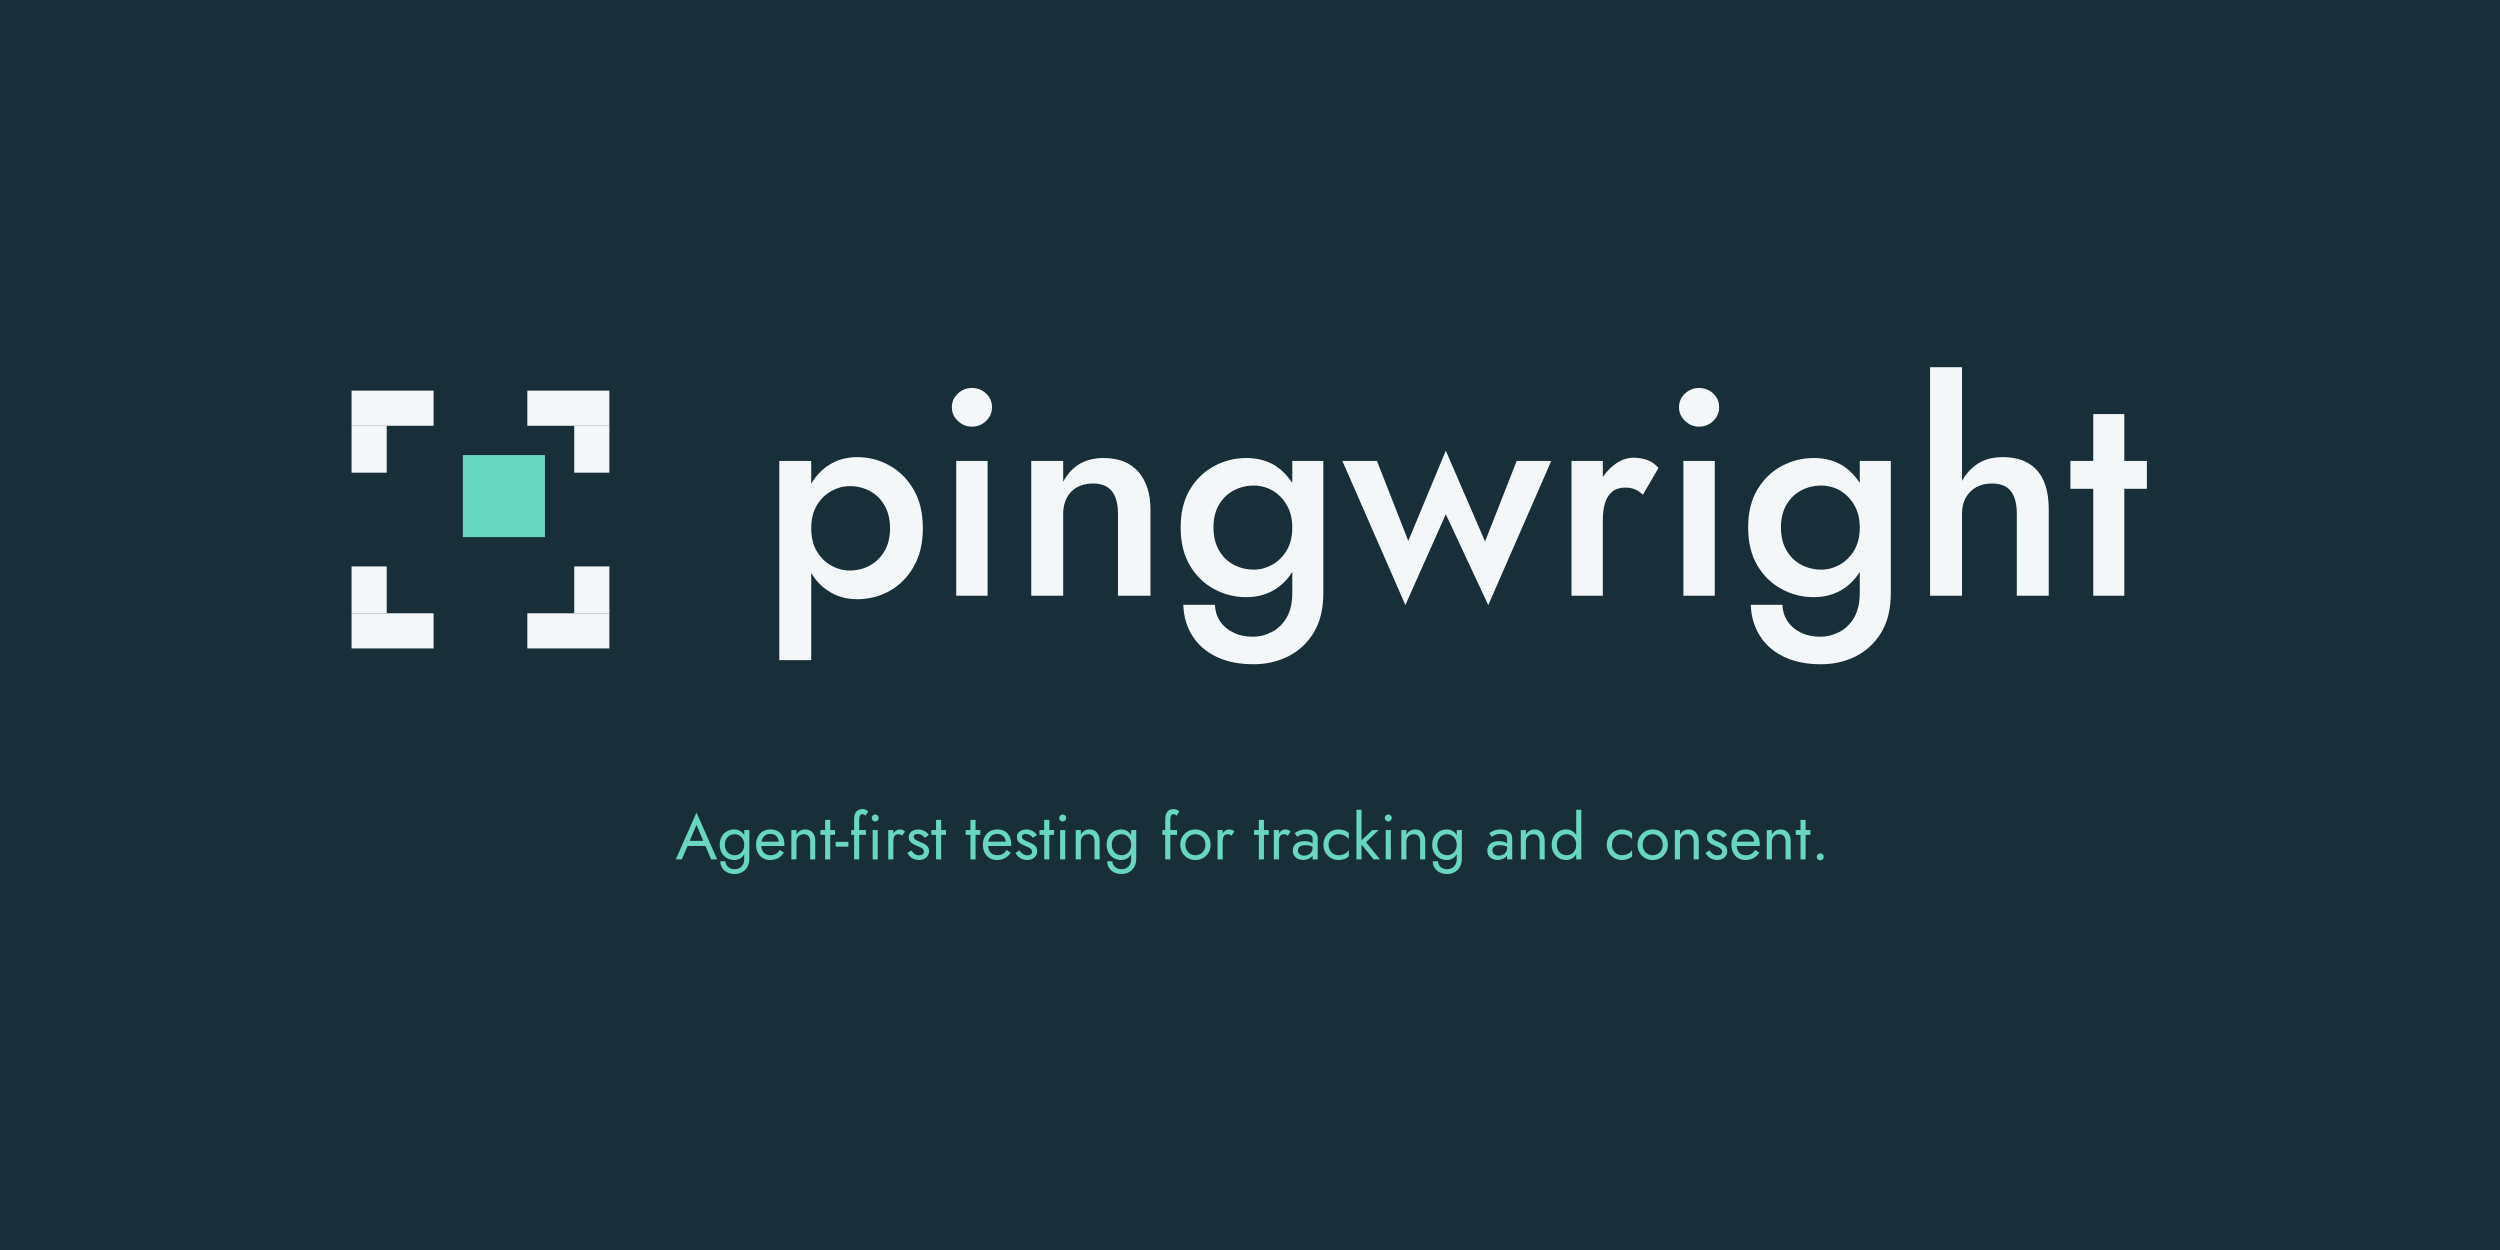
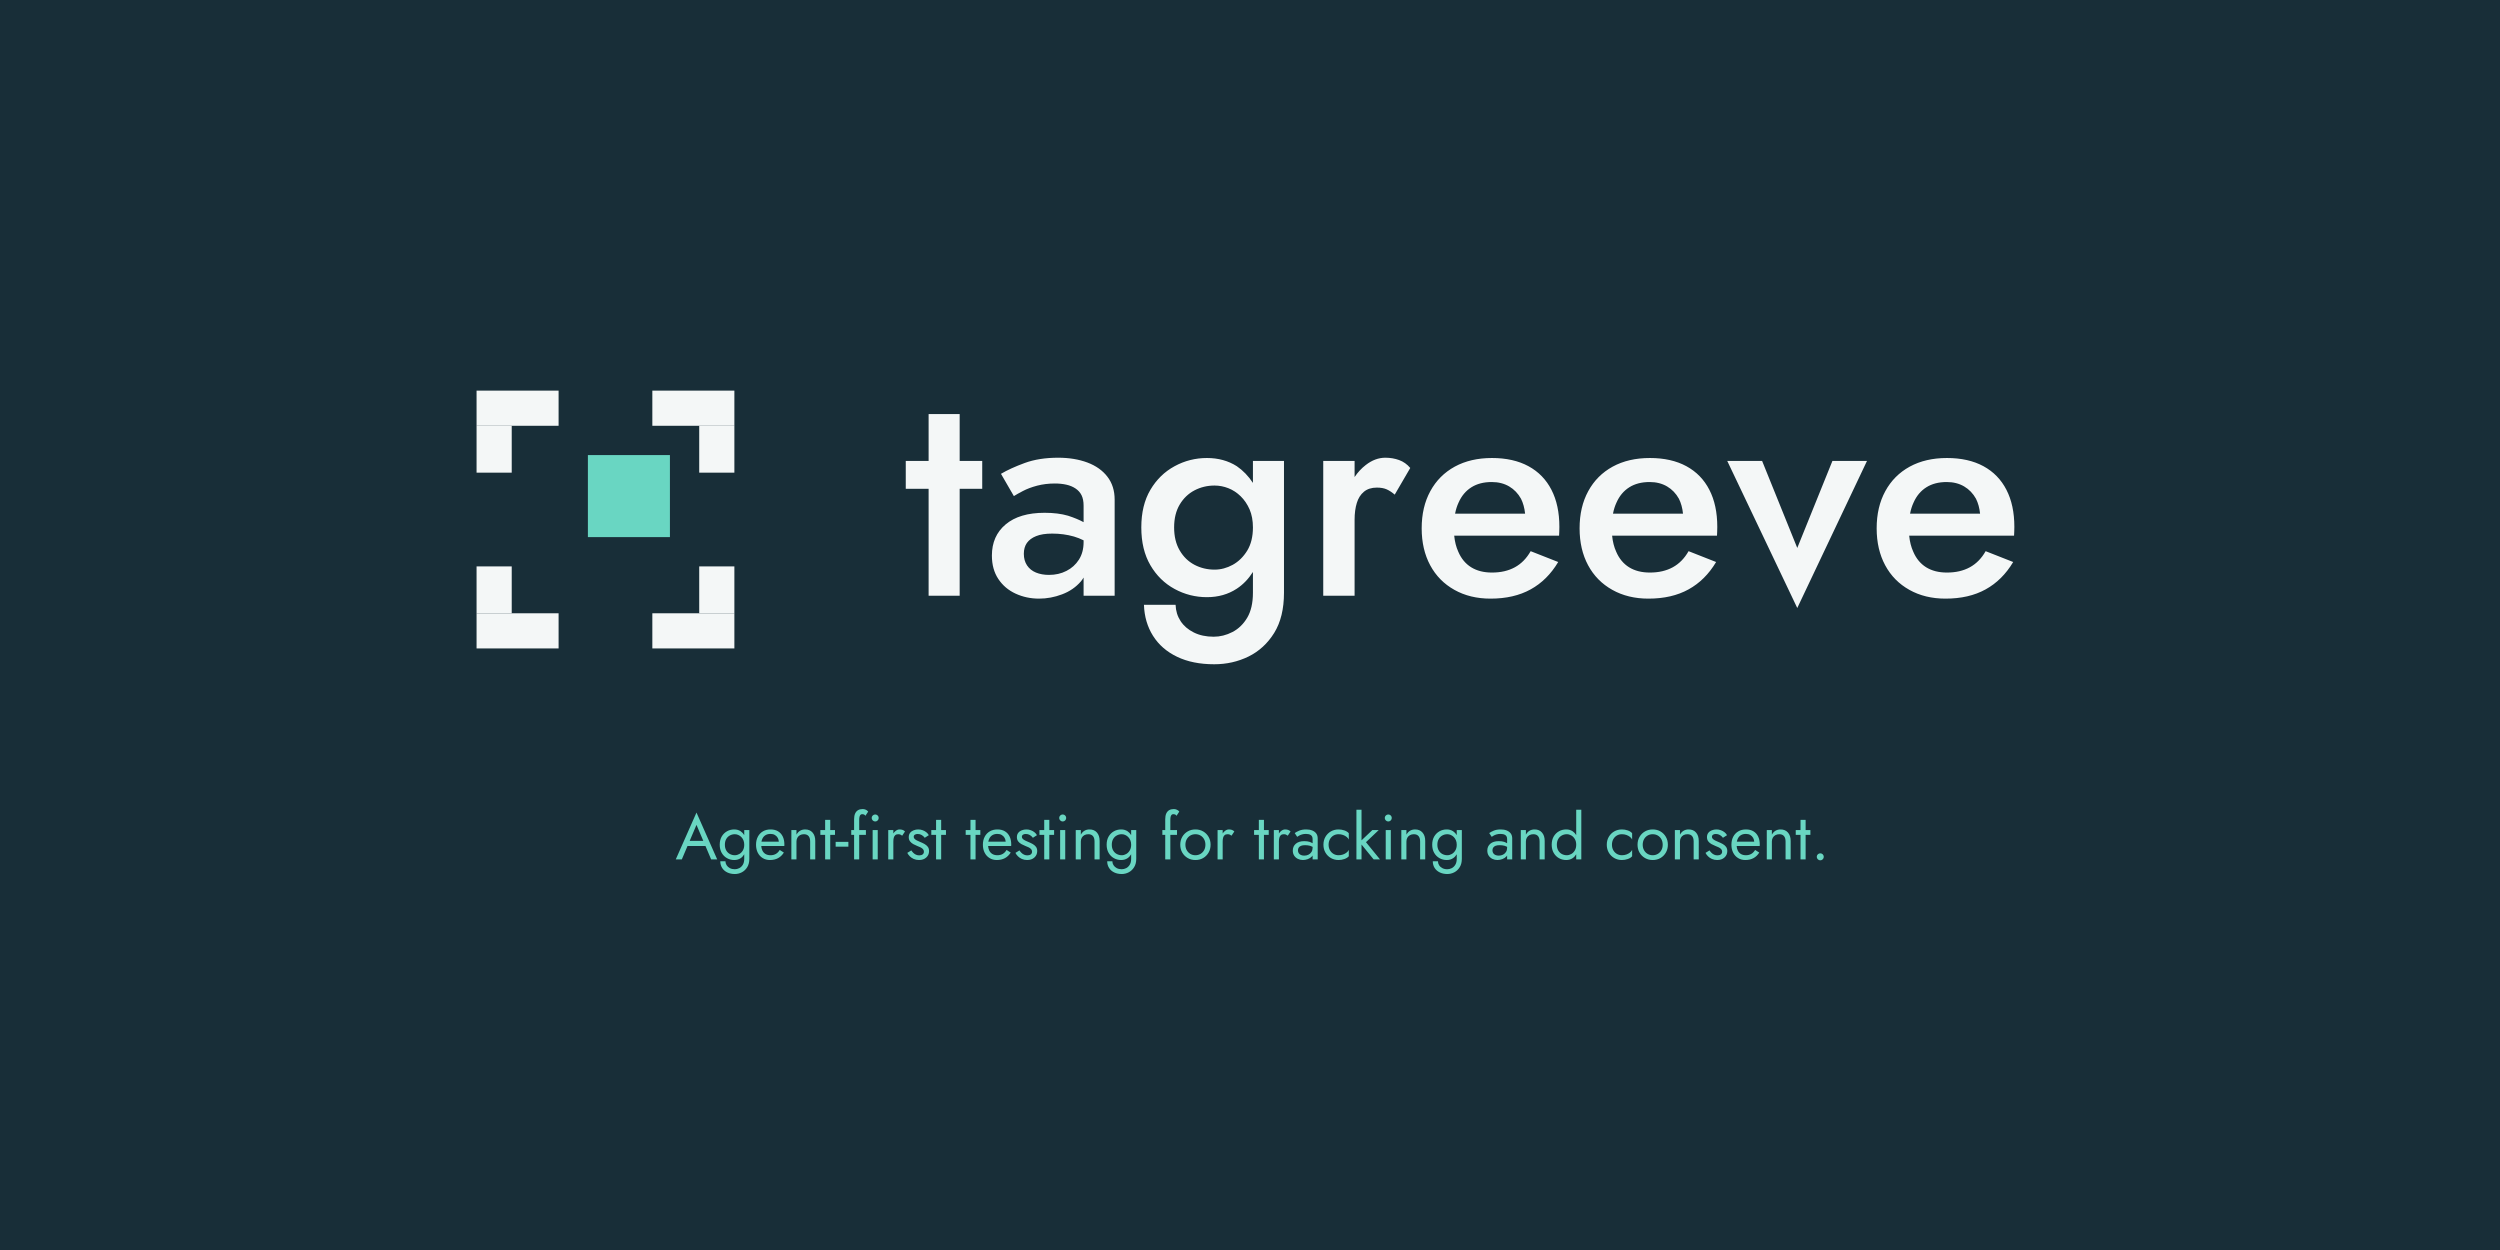
<svg xmlns="http://www.w3.org/2000/svg" width="1280" height="640" viewBox="0 0 1280 640">
  <rect width="1280" height="640" fill="#182E38" />
-   <g transform="translate(150 170) scale(3)">
+   <g transform="translate(214 170) scale(3)">
    <rect x="10" y="10" width="14" height="6" fill="#F4F7F7" />
    <rect x="10" y="16" width="6" height="8" fill="#F4F7F7" />
    <rect x="40" y="10" width="14" height="6" fill="#F4F7F7" />
    <rect x="48" y="16" width="6" height="8" fill="#F4F7F7" />
    <rect x="10" y="48" width="14" height="6" fill="#F4F7F7" />
    <rect x="10" y="40" width="6" height="8" fill="#F4F7F7" />
    <rect x="40" y="48" width="14" height="6" fill="#F4F7F7" />
    <rect x="48" y="40" width="6" height="8" fill="#F4F7F7" />
    <rect x="29" y="21" width="14" height="14" fill="#69D6C2" />
-     <path fill="#F4F7F7" d="M83 56L88.45 56L88.45 41.10Q89.55 43 91.25 44.10L91.25 44.10Q93.40 45.60 96.30 45.60L96.30 45.60Q99.30 45.60 101.85 44.17Q104.40 42.75 105.95 40.02Q107.50 37.30 107.50 33.50L107.50 33.50Q107.50 29.60 105.95 26.93Q104.40 24.25 101.85 22.80Q99.30 21.35 96.30 21.35L96.30 21.35Q93.40 21.35 91.25 22.85L91.25 22.85Q89.55 24 88.45 25.90L88.45 25.90L88.45 22L83 22L83 56ZM101.90 33.50L101.90 33.50Q101.90 35.80 100.95 37.40Q100 39 98.45 39.85Q96.90 40.70 95 40.70L95 40.70Q93.40 40.70 91.90 39.88Q90.40 39.05 89.42 37.45Q88.45 35.85 88.45 33.50Q88.45 31.15 89.42 29.55Q90.40 27.95 91.90 27.13Q93.40 26.30 95 26.30L95 26.30Q96.90 26.30 98.45 27.13Q100 27.95 100.95 29.57Q101.90 31.20 101.90 33.50ZM112.45 12.85L112.45 12.85Q112.45 14.20 113.48 15.17Q114.50 16.15 115.85 16.15L115.85 16.15Q117.30 16.15 118.30 15.17Q119.30 14.20 119.30 12.85L119.30 12.85Q119.30 11.45 118.30 10.50Q117.30 9.55 115.85 9.55L115.85 9.55Q114.50 9.55 113.48 10.50Q112.45 11.45 112.45 12.85ZM118.55 22L113.20 22L113.20 45L118.55 45L118.55 22ZM140.80 31L140.80 31L140.80 45L146.35 45L146.35 30.35Q146.35 26.25 144.30 23.88Q142.25 21.50 138.35 21.50L138.35 21.50Q136 21.50 134.28 22.50Q132.55 23.50 131.45 25.55L131.45 25.55L131.45 22L126.00 22L126.00 45L131.45 45L131.45 31Q131.45 29.45 132.08 28.27Q132.70 27.10 133.85 26.47Q135 25.85 136.55 25.85L136.55 25.85Q138.70 25.85 139.75 27.15Q140.80 28.45 140.80 31ZM157.35 46.55L151.95 46.55Q152.05 49.55 153.50 51.85Q154.95 54.15 157.60 55.42Q160.25 56.70 163.95 56.70L163.95 56.70Q167.10 56.70 169.80 55.38Q172.50 54.05 174.18 51.35Q175.85 48.65 175.85 44.50L175.85 44.50L175.85 22L170.55 22L170.55 25.75Q169.40 24 167.80 22.90L167.80 22.90Q165.60 21.50 162.70 21.50L162.70 21.50Q159.75 21.50 157.18 22.90Q154.60 24.30 153.05 26.93Q151.50 29.55 151.50 33.35Q151.50 37.15 153.05 39.80Q154.60 42.45 157.18 43.85Q159.75 45.25 162.70 45.25L162.70 45.25Q165.60 45.25 167.80 43.80L167.80 43.80Q169.40 42.75 170.55 40.95L170.55 40.95L170.55 44.50Q170.55 47.10 169.58 48.75Q168.60 50.40 167.05 51.20Q165.50 52 163.85 52L163.85 52Q161.90 52 160.45 51.27Q159 50.55 158.20 49.33Q157.40 48.10 157.35 46.55L157.35 46.55ZM157.10 33.35L157.10 33.35Q157.10 31.05 158.05 29.45Q159 27.85 160.58 27.02Q162.15 26.20 164 26.20L164 26.20Q165.20 26.20 166.35 26.65Q167.50 27.10 168.45 28.02Q169.40 28.95 169.98 30.27Q170.55 31.60 170.55 33.35L170.55 33.35Q170.55 35.70 169.58 37.30Q168.60 38.90 167.10 39.73Q165.60 40.55 164 40.55L164 40.55Q162.15 40.55 160.58 39.73Q159 38.90 158.05 37.27Q157.10 35.65 157.10 33.35ZM185.00 22L179.10 22L189.85 46.60L196.75 31.10L204.00 46.60L214.75 22L208.85 22L203.45 35.75L196.75 20.25L190.35 35.65L185.00 22ZM223.55 24.75L223.55 22L218.20 22L218.20 45L223.55 45L223.55 32.05Q223.55 30.40 223.93 29.17Q224.30 27.95 225.15 27.25Q226.00 26.55 227.35 26.55L227.35 26.55Q228.35 26.55 229.03 26.85Q229.70 27.15 230.40 27.75L230.40 27.75L233.05 23.20Q232.25 22.25 231.15 21.85Q230.05 21.45 228.80 21.45L228.80 21.45Q227.05 21.45 225.45 22.70L225.45 22.70Q224.35 23.55 223.55 24.75L223.55 24.75ZM236.55 12.85L236.55 12.85Q236.55 14.20 237.58 15.17Q238.60 16.15 239.95 16.15L239.95 16.15Q241.40 16.15 242.40 15.17Q243.40 14.20 243.40 12.85L243.40 12.85Q243.40 11.45 242.40 10.50Q241.40 9.55 239.95 9.55L239.95 9.55Q238.60 9.55 237.58 10.50Q236.55 11.45 236.55 12.85ZM242.65 22L237.30 22L237.30 45L242.65 45L242.65 22ZM254.20 46.55L248.80 46.55Q248.90 49.55 250.35 51.85Q251.80 54.15 254.45 55.42Q257.10 56.70 260.80 56.70L260.80 56.70Q263.95 56.70 266.65 55.38Q269.35 54.05 271.03 51.35Q272.70 48.65 272.70 44.50L272.70 44.50L272.70 22L267.40 22L267.40 25.75Q266.25 24 264.65 22.90L264.65 22.90Q262.45 21.50 259.55 21.50L259.55 21.50Q256.60 21.50 254.03 22.90Q251.45 24.30 249.90 26.93Q248.35 29.55 248.35 33.35Q248.35 37.15 249.90 39.80Q251.45 42.45 254.03 43.85Q256.60 45.25 259.55 45.25L259.55 45.25Q262.45 45.25 264.65 43.80L264.65 43.80Q266.25 42.75 267.40 40.95L267.40 40.95L267.40 44.50Q267.40 47.10 266.43 48.75Q265.45 50.40 263.90 51.20Q262.35 52 260.70 52L260.70 52Q258.75 52 257.30 51.27Q255.85 50.55 255.05 49.33Q254.25 48.10 254.20 46.55L254.20 46.55ZM253.95 33.35L253.95 33.35Q253.95 31.05 254.90 29.45Q255.85 27.85 257.43 27.02Q259.00 26.20 260.85 26.20L260.85 26.20Q262.05 26.20 263.20 26.65Q264.35 27.10 265.30 28.02Q266.25 28.95 266.83 30.27Q267.40 31.60 267.40 33.35L267.40 33.35Q267.40 35.70 266.43 37.30Q265.45 38.90 263.95 39.73Q262.45 40.55 260.85 40.55L260.85 40.55Q259.00 40.55 257.43 39.73Q255.85 38.90 254.90 37.27Q253.95 35.65 253.95 33.35ZM284.85 25.40L284.85 6L279.40 6L279.40 45L284.85 45L284.85 31Q284.85 29.45 285.48 28.30Q286.10 27.15 287.25 26.50Q288.40 25.85 289.95 25.85L289.95 25.85Q292.15 25.85 293.18 27.15Q294.20 28.45 294.20 31L294.20 31L294.20 45L299.65 45L299.65 30.25Q299.65 27.30 298.75 25.32Q297.85 23.35 296.10 22.35Q294.35 21.35 291.75 21.35Q289.15 21.35 287.35 22.60L287.35 22.60Q285.80 23.70 284.85 25.40L284.85 25.40ZM307.25 22L303.35 22L303.35 26.75L307.25 26.75L307.25 45L312.55 45L312.55 26.75L316.40 26.75L316.40 22L312.55 22L312.55 14L307.25 14L307.25 22Z" />
+     <path fill="#F4F7F7" d="M83.25 22L83.25 26.75L87.15 26.75L87.15 45L92.45 45L92.45 26.75L96.3 26.75L96.3 22L92.45 22L92.45 14L87.15 14L87.15 22L83.25 22ZM101.7 28Q102.25 27.65 103.25 27.13Q104.25 26.6 105.67 26.22Q107.1 25.85 108.7 25.85Q109.75 25.85 110.65 26.05Q111.55 26.25 112.22 26.7Q112.9 27.15 113.25 27.85Q113.6 28.55 113.6 29.65L113.6 32.45Q112.5 31.85 110.95 31.35Q109.25 30.85 106.95 30.85Q102.65 30.85 100.3 32.83Q97.95 34.8 97.95 38.15Q97.95 40.5 99.05 42.15Q100.15 43.8 102 44.65Q103.85 45.5 106 45.5Q108 45.5 109.92 44.77Q111.85 44.05 113.15 42.55Q113.4 42.25 113.6 41.9L113.6 45L118.9 45L118.9 28.6Q118.9 26.3 117.67 24.7Q116.45 23.1 114.25 22.27Q112.05 21.45 109.25 21.45Q106 21.45 103.55 22.35Q101.1 23.25 99.5 24.2L101.7 28ZM103.4 37.85Q103.4 36.75 103.92 36Q104.45 35.25 105.5 34.83Q106.55 34.4 108.25 34.4Q110.2 34.4 111.95 34.9Q112.8 35.15 113.6 35.55L113.6 35.85Q113.6 37.6 112.8 38.85Q112 40.1 110.67 40.77Q109.35 41.45 107.7 41.45Q106.45 41.45 105.47 41.05Q104.5 40.65 103.95 39.83Q103.4 39 103.4 37.85ZM123.9 46.55Q124 49.55 125.45 51.85Q126.9 54.15 129.55 55.42Q132.2 56.7 135.9 56.7Q139.05 56.7 141.75 55.38Q144.45 54.05 146.13 51.35Q147.8 48.65 147.8 44.5L147.8 22L142.5 22L142.5 25.75Q141.35 24 139.75 22.9Q137.55 21.5 134.65 21.5Q131.7 21.5 129.13 22.9Q126.55 24.3 125 26.93Q123.45 29.55 123.45 33.35Q123.45 37.15 125 39.8Q126.55 42.45 129.13 43.85Q131.7 45.25 134.65 45.25Q137.55 45.25 139.75 43.8Q141.35 42.75 142.5 40.95L142.5 44.5Q142.5 47.1 141.53 48.75Q140.55 50.4 139 51.2Q137.45 52 135.8 52Q133.85 52 132.4 51.27Q130.95 50.55 130.15 49.33Q129.35 48.1 129.3 46.55L123.9 46.55ZM129.05 33.35Q129.05 31.05 130 29.45Q130.95 27.85 132.53 27.02Q134.1 26.2 135.95 26.2Q137.15 26.2 138.3 26.65Q139.45 27.1 140.4 28.02Q141.35 28.95 141.93 30.27Q142.5 31.6 142.5 33.35Q142.5 35.7 141.53 37.3Q140.55 38.9 139.05 39.73Q137.55 40.55 135.95 40.55Q134.1 40.55 132.53 39.73Q130.95 38.9 130 37.27Q129.05 35.65 129.05 33.35ZM159.85 22L154.5 22L154.5 45L159.85 45L159.85 32.05Q159.85 30.4 160.23 29.17Q160.6 27.95 161.45 27.25Q162.3 26.55 163.65 26.55Q164.65 26.55 165.33 26.85Q166 27.15 166.7 27.75L169.35 23.2Q168.55 22.25 167.45 21.85Q166.35 21.45 165.1 21.45Q163.35 21.45 161.75 22.7Q160.65 23.55 159.85 24.75L159.85 22ZM183.05 45.5Q187.05 45.5 189.9 43.92Q192.75 42.35 194.6 39.25L189.9 37.4Q188.85 39.25 187.2 40.15Q185.55 41.05 183.3 41.05Q181.2 41.05 179.75 40.15Q178.3 39.25 177.55 37.5Q177 36.3 176.85 34.75L194.75 34.75Q194.75 34.55 194.78 34.1Q194.8 33.65 194.8 33.25Q194.8 29.55 193.45 26.93Q192.1 24.3 189.53 22.9Q186.95 21.5 183.3 21.5Q179.65 21.5 176.95 22.97Q174.25 24.45 172.78 27.15Q171.3 29.85 171.3 33.5Q171.3 37.1 172.75 39.8Q174.2 42.5 176.88 44Q179.55 45.5 183.05 45.5ZM177 31Q177.2 29.95 177.6 29.1Q178.35 27.4 179.78 26.5Q181.2 25.6 183.25 25.6Q184.95 25.6 186.23 26.35Q187.5 27.1 188.25 28.45Q188.8 29.55 188.95 31L177 31ZM210 45.5Q214 45.5 216.85 43.92Q219.7 42.35 221.55 39.25L216.85 37.4Q215.8 39.25 214.15 40.15Q212.5 41.05 210.25 41.05Q208.15 41.05 206.7 40.15Q205.25 39.25 204.5 37.5Q203.95 36.3 203.8 34.75L221.7 34.75Q221.7 34.55 221.73 34.1Q221.75 33.65 221.75 33.25Q221.75 29.55 220.4 26.93Q219.05 24.3 216.48 22.9Q213.9 21.5 210.25 21.5Q206.6 21.5 203.9 22.97Q201.2 24.45 199.73 27.15Q198.25 29.85 198.25 33.5Q198.25 37.1 199.7 39.8Q201.15 42.5 203.83 44Q206.5 45.5 210 45.5ZM203.95 31Q204.15 29.95 204.55 29.1Q205.3 27.4 206.73 26.5Q208.15 25.6 210.2 25.6Q211.9 25.6 213.18 26.35Q214.45 27.1 215.2 28.45Q215.75 29.55 215.9 31L203.95 31ZM223.45 22L235.4 47.1L247.3 22L241.4 22L235.4 36.85L229.4 22L223.45 22ZM260.7 45.5Q264.7 45.5 267.55 43.92Q270.4 42.35 272.25 39.25L267.55 37.4Q266.5 39.25 264.85 40.15Q263.2 41.05 260.95 41.05Q258.85 41.05 257.4 40.15Q255.95 39.25 255.2 37.5Q254.65 36.3 254.5 34.75L272.4 34.75Q272.4 34.55 272.43 34.1Q272.45 33.65 272.45 33.25Q272.45 29.55 271.1 26.93Q269.75 24.3 267.18 22.9Q264.6 21.5 260.95 21.5Q257.3 21.5 254.6 22.97Q251.9 24.45 250.43 27.15Q248.95 29.85 248.95 33.5Q248.95 37.1 250.4 39.8Q251.85 42.5 254.53 44Q257.2 45.5 260.7 45.5ZM254.65 31Q254.85 29.95 255.25 29.1Q256 27.4 257.43 26.5Q258.85 25.6 260.9 25.6Q262.6 25.6 263.88 26.35Q265.15 27.1 265.9 28.45Q266.45 29.55 266.6 31L254.65 31Z" />
  </g>
  <path fill="#69D6C2" transform="translate(346 440)" d="M6-6.85L15.20-6.85L18.10 0L21.20 0L10.60-23.97L0 0L3.10 0L6-6.85ZM7.11-9.46L10.60-17.67L14.09-9.46L7.11-9.46ZM25.43 0.98L22.79 0.98Q22.79 2.90 23.74 4.39Q24.68 5.87 26.36 6.68Q28.04 7.50 30.23 7.50L30.23 7.50Q32.12 7.50 33.82 6.62Q35.51 5.74 36.59 3.99Q37.66 2.25 37.66-0.33L37.66-0.33L37.66-15L35.05-15L35.05-12.42Q34.34-13.63 33.23-14.38L33.23-14.38Q31.83-15.33 29.93-15.33L29.93-15.33Q27.91-15.33 26.22-14.38Q24.52-13.43 23.51-11.69Q22.50-9.95 22.50-7.50L22.50-7.50Q22.50-5.09 23.51-3.33Q24.52-1.57 26.22-0.62Q27.91 0.33 29.93 0.33L29.93 0.33Q31.83 0.33 33.23-0.62L33.23-0.62Q34.34-1.37 35.05-2.61L35.05-2.61L35.05-0.33Q35.05 1.57 34.32 2.76Q33.59 3.95 32.48 4.50Q31.37 5.05 30.23 5.05L30.23 5.05Q28.76 5.05 27.68 4.48Q26.61 3.91 26.02 2.98Q25.43 2.05 25.43 0.98L25.43 0.98ZM25.14-7.50L25.14-7.50Q25.14-9.23 25.84-10.43Q26.54-11.64 27.72-12.26Q28.89-12.88 30.26-12.88L30.26-12.88Q31.11-12.88 31.96-12.52Q32.80-12.16 33.51-11.48Q34.21-10.79 34.63-9.80Q35.05-8.80 35.05-7.50L35.05-7.50Q35.05-5.77 34.34-4.57Q33.62-3.36 32.51-2.74Q31.40-2.12 30.26-2.12L30.26-2.12Q28.89-2.12 27.72-2.74Q26.54-3.36 25.84-4.57Q25.14-5.77 25.14-7.50ZM48.20 0.33L48.20 0.33Q50.61 0.33 52.39-0.64Q54.16-1.60 55.34-3.49L55.34-3.49L53.22-4.83Q52.40-3.46 51.23-2.79Q50.05-2.12 48.52-2.12Q46.99-2.12 45.91-2.77Q44.84-3.42 44.28-4.66L44.28-4.66Q43.86-5.61 43.76-6.85L43.76-6.85L55.57-6.85Q55.57-6.91 55.58-7.16Q55.60-7.40 55.60-7.63L55.60-7.63Q55.60-10.01 54.75-11.74Q53.90-13.47 52.32-14.40Q50.74-15.33 48.52-15.33Q46.30-15.33 44.62-14.35Q42.95-13.37 42.02-11.61Q41.09-9.85 41.09-7.50L41.09-7.50Q41.09-5.18 41.98-3.42Q42.88-1.66 44.49-0.67Q46.11 0.33 48.20 0.33ZM52.76-9.07L43.86-9.07Q44.02-9.91 44.35-10.60L44.35-10.60Q44.90-11.77 45.96-12.41Q47.02-13.04 48.52-13.04L48.52-13.04Q49.79-13.04 50.74-12.49Q51.68-11.93 52.24-10.96L52.24-10.96Q52.66-10.14 52.76-9.07L52.76-9.07ZM68.80-9.13L68.80-9.13L68.80 0L71.41 0L71.41-9.46Q71.41-12.16 70.03-13.74Q68.64-15.33 66.26-15.33L66.26-15.33Q64.79-15.33 63.67-14.67Q62.54-14.02 61.79-12.65L61.79-12.65L61.79-15L59.18-15L59.18 0L61.79 0L61.79-9.13Q61.79-10.24 62.27-11.09Q62.74-11.93 63.60-12.41Q64.47-12.88 65.61-12.88L65.61-12.88Q67.17-12.88 67.99-11.93Q68.80-10.99 68.80-9.13ZM76.47-15L74.02-15L74.02-12.55L76.47-12.55L76.47 0L79.08 0L79.08-12.55L81.52-12.55L81.52-15L79.08-15L79.08-20.22L76.47-20.22L76.47-15ZM81.85-8.97L81.85-6.52L88.37-6.52L88.37-8.97L81.85-8.97ZM91.30-15L89.84-15L89.84-12.55L91.30-12.55L91.30 0L93.91 0L93.91-12.55L97.34-12.55L97.34-15L93.91-15L93.91-20.22Q93.91-21.29 94.11-21.95Q94.30-22.60 94.65-22.88Q94.99-23.15 95.48-23.15L95.48-23.15Q95.87-23.15 96.31-23.01Q96.75-22.86 97.08-22.30L97.08-22.30L98.51-24.46Q98.28-24.78 97.87-25.08Q97.47-25.37 96.91-25.57Q96.36-25.76 95.64-25.76L95.64-25.76Q94.27-25.76 93.31-25.19Q92.35-24.62 91.83-23.48Q91.30-22.34 91.30-20.54L91.30-20.54L91.30-15ZM100.30-21.20L100.30-21.20Q100.30-20.48 100.84-19.94Q101.38-19.40 102.10-19.40L102.10-19.40Q102.85-19.40 103.37-19.94Q103.89-20.48 103.89-21.20L103.89-21.20Q103.89-21.95 103.37-22.47Q102.85-22.99 102.10-22.99L102.10-22.99Q101.38-22.99 100.84-22.47Q100.30-21.95 100.30-21.20ZM103.40-15L100.79-15L100.79 0L103.40 0L103.40-15ZM111.39-13.27L111.39-15L108.78-15L108.78 0L111.39 0L111.39-9.13Q111.39-10.21 111.60-11.05Q111.82-11.90 112.37-12.39Q112.92-12.88 113.90-12.88L113.90-12.88Q114.55-12.88 114.98-12.70Q115.40-12.52 115.92-12.13L115.92-12.13L117.36-14.28Q116.77-14.90 116.07-15.11Q115.37-15.33 114.55-15.33L114.55-15.33Q113.51-15.33 112.50-14.51L112.50-14.51Q111.88-14.02 111.39-13.27L111.39-13.27ZM120.59-4.60L120.59-4.60L118.53-3.33Q118.96-2.45 119.79-1.60Q120.62-0.75 121.83-0.21Q123.03 0.33 124.53 0.33L124.53 0.33Q126.85 0.33 128.27-0.98Q129.68-2.28 129.68-4.24L129.68-4.24Q129.68-5.58 129.05-6.42Q128.41-7.27 127.34-7.88Q126.26-8.48 124.96-9L124.96-9Q124.17-9.33 123.46-9.68Q122.74-10.04 122.28-10.50Q121.83-10.96 121.83-11.54L121.83-11.54Q121.83-12.29 122.41-12.65Q123.00-13.01 123.82-13.01L123.82-13.01Q124.99-13.01 125.92-12.46Q126.85-11.90 127.47-11.05L127.47-11.05L129.55-12.39Q129.10-13.24 128.28-13.89Q127.47-14.54 126.41-14.93Q125.35-15.33 124.14-15.33L124.14-15.33Q122.93-15.33 121.81-14.90Q120.68-14.48 119.98-13.60Q119.28-12.72 119.28-11.38L119.28-11.38Q119.28-10.08 119.95-9.21Q120.62-8.35 121.61-7.81Q122.61-7.27 123.59-6.88L123.59-6.88Q124.47-6.55 125.25-6.18Q126.03-5.80 126.54-5.27Q127.04-4.73 127.04-3.95L127.04-3.95Q127.04-3.07 126.41-2.56Q125.77-2.05 124.66-2.05L124.66-2.05Q123.75-2.05 122.98-2.40Q122.22-2.74 121.63-3.33Q121.04-3.91 120.59-4.60ZM133.27-15L130.83-15L130.83-12.55L133.27-12.55L133.27 0L135.88 0L135.88-12.55L138.33-12.55L138.33-15L135.88-15L135.88-20.22L133.27-20.22L133.27-15ZM150.88-15L148.43-15L148.43-12.55L150.88-12.55L150.88 0L153.49 0L153.49-12.55L155.93-12.55L155.93-15L153.49-15L153.49-20.22L150.88-20.22L150.88-15ZM164.35 0.33L164.35 0.33Q166.76 0.33 168.54-0.64Q170.32-1.60 171.49-3.49L171.49-3.49L169.37-4.83Q168.55-3.46 167.38-2.79Q166.21-2.12 164.67-2.12Q163.14-2.12 162.07-2.77Q160.99-3.42 160.43-4.66L160.43-4.66Q160.01-5.61 159.91-6.85L159.91-6.85L171.72-6.85Q171.72-6.91 171.73-7.16Q171.75-7.40 171.75-7.63L171.75-7.63Q171.75-10.01 170.90-11.74Q170.05-13.47 168.47-14.40Q166.89-15.33 164.67-15.33Q162.46-15.33 160.78-14.35Q159.10-13.37 158.17-11.61Q157.24-9.85 157.24-7.50L157.24-7.50Q157.24-5.18 158.14-3.42Q159.03-1.66 160.65-0.67Q162.26 0.33 164.35 0.33ZM168.91-9.07L160.01-9.07Q160.17-9.91 160.50-10.60L160.50-10.60Q161.05-11.77 162.11-12.41Q163.17-13.04 164.67-13.04L164.67-13.04Q165.95-13.04 166.89-12.49Q167.84-11.93 168.39-10.96L168.39-10.96Q168.82-10.14 168.91-9.07L168.91-9.07ZM175.96-4.60L175.96-4.60L173.90-3.33Q174.33-2.45 175.16-1.60Q175.99-0.75 177.20-0.21Q178.40 0.33 179.90 0.33L179.90 0.33Q182.22 0.33 183.64-0.98Q185.05-2.28 185.05-4.24L185.05-4.24Q185.05-5.58 184.42-6.42Q183.78-7.27 182.71-7.88Q181.63-8.48 180.33-9L180.33-9Q179.54-9.33 178.83-9.68Q178.11-10.04 177.65-10.50Q177.20-10.96 177.20-11.54L177.20-11.54Q177.20-12.29 177.78-12.65Q178.37-13.01 179.18-13.01L179.18-13.01Q180.36-13.01 181.29-12.46Q182.22-11.90 182.84-11.05L182.84-11.05L184.92-12.39Q184.47-13.24 183.65-13.89Q182.84-14.54 181.78-14.93Q180.72-15.33 179.51-15.33L179.51-15.33Q178.30-15.33 177.18-14.90Q176.05-14.48 175.35-13.60Q174.65-12.72 174.65-11.38L174.65-11.38Q174.65-10.08 175.32-9.21Q175.99-8.35 176.98-7.81Q177.98-7.27 178.96-6.88L178.96-6.88Q179.84-6.55 180.62-6.18Q181.40-5.80 181.91-5.27Q182.41-4.73 182.41-3.95L182.41-3.95Q182.41-3.07 181.78-2.56Q181.14-2.05 180.03-2.05L180.03-2.05Q179.12-2.05 178.35-2.40Q177.59-2.74 177-3.33Q176.41-3.91 175.96-4.60ZM188.64-15L186.20-15L186.20-12.55L188.64-12.55L188.64 0L191.25 0L191.25-12.55L193.70-12.55L193.70-15L191.25-15L191.25-20.22L188.64-20.22L188.64-15ZM196.30-21.20L196.30-21.20Q196.30-20.48 196.84-19.94Q197.38-19.40 198.10-19.40L198.10-19.40Q198.85-19.40 199.37-19.94Q199.89-20.48 199.89-21.20L199.89-21.20Q199.89-21.95 199.37-22.47Q198.85-22.99 198.10-22.99L198.10-22.99Q197.38-22.99 196.84-22.47Q196.30-21.95 196.30-21.20ZM199.40-15L196.79-15L196.79 0L199.40 0L199.40-15ZM214.40-9.13L214.40-9.13L214.40 0L217.01 0L217.01-9.46Q217.01-12.16 215.63-13.74Q214.24-15.33 211.86-15.33L211.86-15.33Q210.39-15.33 209.27-14.67Q208.14-14.02 207.39-12.65L207.39-12.65L207.39-15L204.78-15L204.78 0L207.39 0L207.39-9.13Q207.39-10.24 207.86-11.09Q208.34-11.93 209.20-12.41Q210.07-12.88 211.21-12.88L211.21-12.88Q212.77-12.88 213.59-11.93Q214.40-10.99 214.40-9.13ZM223.53 0.98L220.89 0.98Q220.89 2.90 221.84 4.39Q222.78 5.87 224.46 6.68Q226.14 7.50 228.33 7.50L228.33 7.50Q230.22 7.50 231.91 6.62Q233.61 5.74 234.68 3.99Q235.76 2.25 235.76-0.33L235.76-0.33L235.76-15L233.15-15L233.15-12.42Q232.43-13.63 231.33-14.38L231.33-14.38Q229.92-15.33 228.03-15.33L228.03-15.33Q226.01-15.33 224.32-14.38Q222.62-13.43 221.61-11.69Q220.60-9.95 220.60-7.50L220.60-7.50Q220.60-5.09 221.61-3.33Q222.62-1.57 224.32-0.62Q226.01 0.33 228.03 0.33L228.03 0.33Q229.92 0.33 231.33-0.62L231.33-0.62Q232.43-1.37 233.15-2.61L233.15-2.61L233.15-0.33Q233.15 1.57 232.42 2.76Q231.68 3.95 230.58 4.50Q229.47 5.05 228.33 5.05L228.33 5.05Q226.86 5.05 225.78 4.48Q224.71 3.91 224.12 2.98Q223.53 2.05 223.53 0.98L223.53 0.98ZM223.24-7.50L223.24-7.50Q223.24-9.23 223.94-10.43Q224.64-11.64 225.82-12.26Q226.99-12.88 228.36-12.88L228.36-12.88Q229.21-12.88 230.05-12.52Q230.90-12.16 231.60-11.48Q232.30-10.79 232.73-9.80Q233.15-8.80 233.15-7.50L233.15-7.50Q233.15-5.77 232.43-4.57Q231.72-3.36 230.61-2.74Q229.50-2.12 228.36-2.12L228.36-2.12Q226.99-2.12 225.82-2.74Q224.64-3.36 223.94-4.57Q223.24-5.77 223.24-7.50ZM250.60-15L249.13-15L249.13-12.55L250.60-12.55L250.60 0L253.21 0L253.21-12.55L256.63-12.55L256.63-15L253.21-15L253.21-20.22Q253.21-21.29 253.40-21.95Q253.60-22.60 253.94-22.88Q254.28-23.15 254.77-23.15L254.77-23.15Q255.16-23.15 255.60-23.01Q256.04-22.86 256.37-22.30L256.37-22.30L257.80-24.46Q257.58-24.78 257.17-25.08Q256.76-25.37 256.21-25.57Q255.65-25.76 254.93-25.76L254.93-25.76Q253.57-25.76 252.60-25.19Q251.64-24.62 251.12-23.48Q250.60-22.34 250.60-20.54L250.60-20.54L250.60-15ZM258.29-7.50L258.29-7.50Q258.29-5.25 259.32-3.47Q260.35-1.70 262.11-0.68Q263.87 0.33 266.05 0.33L266.05 0.33Q268.27 0.33 270.02-0.68Q271.76-1.70 272.79-3.47Q273.82-5.25 273.82-7.50L273.82-7.50Q273.82-9.78 272.79-11.54Q271.76-13.30 270.02-14.32Q268.27-15.33 266.05-15.33L266.05-15.33Q263.87-15.33 262.11-14.32Q260.35-13.30 259.32-11.54Q258.29-9.78 258.29-7.50ZM260.93-7.50L260.93-7.50Q260.93-9.07 261.60-10.29Q262.27-11.51 263.43-12.20Q264.59-12.88 266.05-12.88L266.05-12.88Q267.52-12.88 268.68-12.20Q269.84-11.51 270.51-10.29Q271.17-9.07 271.17-7.50L271.17-7.50Q271.17-5.93 270.51-4.73Q269.84-3.52 268.68-2.82Q267.52-2.12 266.05-2.12L266.05-2.12Q264.59-2.12 263.43-2.82Q262.27-3.52 261.60-4.73Q260.93-5.93 260.93-7.50ZM280.01-13.27L280.01-15L277.40-15L277.40 0L280.01 0L280.01-9.13Q280.01-10.21 280.22-11.05Q280.43-11.90 280.99-12.39Q281.54-12.88 282.52-12.88L282.52-12.88Q283.17-12.88 283.60-12.70Q284.02-12.52 284.54-12.13L284.54-12.13L285.98-14.28Q285.39-14.90 284.69-15.11Q283.99-15.33 283.17-15.33L283.17-15.33Q282.13-15.33 281.12-14.51L281.12-14.51Q280.50-14.02 280.01-13.27L280.01-13.27ZM298.53-15L296.09-15L296.09-12.55L298.53-12.55L298.53 0L301.14 0L301.14-12.55L303.59-12.55L303.59-15L301.14-15L301.14-20.22L298.53-20.22L298.53-15ZM308.80-13.27L308.80-15L306.20-15L306.20 0L308.80 0L308.80-9.13Q308.80-10.21 309.02-11.05Q309.23-11.90 309.78-12.39Q310.34-12.88 311.32-12.88L311.32-12.88Q311.97-12.88 312.39-12.70Q312.82-12.52 313.34-12.13L313.34-12.13L314.77-14.28Q314.18-14.90 313.48-15.11Q312.78-15.33 311.97-15.33L311.97-15.33Q310.92-15.33 309.91-14.51L309.91-14.51Q309.29-14.02 308.80-13.27L308.80-13.27ZM316.89-13.47L318.16-11.54Q318.52-11.80 319.14-12.16Q319.76-12.52 320.66-12.78Q321.55-13.04 322.66-13.04L322.66-13.04Q323.35-13.04 323.97-12.91Q324.59-12.78 325.06-12.49Q325.53-12.20 325.79-11.69Q326.05-11.18 326.05-10.40L326.05-10.40L326.05-8.25Q325.43-8.64 324.52-8.97L324.52-8.97Q323.41-9.33 321.78-9.33L321.78-9.33Q319.01-9.33 317.46-8.01Q315.91-6.68 315.91-4.50L315.91-4.50Q315.91-2.97 316.63-1.89Q317.35-0.82 318.54-0.24Q319.73 0.33 321.10 0.33L321.10 0.33Q322.34 0.33 323.59-0.13Q324.85-0.59 325.73-1.53L325.73-1.53Q325.89-1.73 326.05-1.99L326.05-1.99L326.05 0L328.66 0L328.66-10.76Q328.66-12.23 327.93-13.24Q327.20-14.25 325.88-14.79Q324.55-15.33 322.79-15.33L322.79-15.33Q320.71-15.33 319.22-14.71Q317.74-14.09 316.89-13.47L316.89-13.47ZM318.55-4.63L318.55-4.63Q318.55-5.45 318.95-6.03Q319.34-6.62 320.14-6.95Q320.93-7.27 322.21-7.27L322.21-7.27Q323.58-7.27 324.78-6.95L324.78-6.95Q325.43-6.75 326.05-6.42L326.05-6.42L326.05-5.87Q326.05-4.70 325.48-3.80Q324.91-2.90 323.95-2.41Q322.99-1.92 321.78-1.92L321.78-1.92Q320.84-1.92 320.10-2.23Q319.37-2.54 318.96-3.16Q318.55-3.78 318.55-4.63ZM334.24-7.50L334.24-7.50Q334.24-9.07 334.91-10.29Q335.58-11.51 336.73-12.20Q337.89-12.88 339.36-12.88L339.36-12.88Q340.57-12.88 341.62-12.51Q342.68-12.13 343.47-11.51Q344.25-10.89 344.58-10.14L344.58-10.14L344.58-13.40Q343.79-14.32 342.34-14.82Q340.89-15.33 339.36-15.33L339.36-15.33Q337.17-15.33 335.41-14.32Q333.65-13.30 332.62-11.54Q331.60-9.78 331.60-7.50L331.60-7.50Q331.60-5.25 332.62-3.47Q333.65-1.70 335.41-0.68Q337.17 0.33 339.36 0.33L339.36 0.33Q340.89 0.33 342.34-0.18Q343.79-0.68 344.58-1.60L344.58-1.60L344.58-4.86Q344.25-4.14 343.47-3.51Q342.68-2.87 341.62-2.49Q340.57-2.12 339.36-2.12L339.36-2.12Q337.89-2.12 336.73-2.82Q335.58-3.52 334.91-4.73Q334.24-5.93 334.24-7.50ZM351.10-25.43L348.49-25.43L348.49 0L351.10 0L351.10-7.60L357.29 0L360.55 0L353.38-8.80L359.90-15L356.64-15L351.10-9.75L351.10-25.43ZM363.00-21.20L363.00-21.20Q363.00-20.48 363.54-19.94Q364.08-19.40 364.79-19.40L364.79-19.40Q365.54-19.40 366.07-19.94Q366.59-20.48 366.59-21.20L366.59-21.20Q366.59-21.95 366.07-22.47Q365.54-22.99 364.79-22.99L364.79-22.99Q364.08-22.99 363.54-22.47Q363.00-21.95 363.00-21.20ZM366.10-15L363.49-15L363.49 0L366.10 0L366.10-15ZM381.10-9.13L381.10-9.13L381.10 0L383.71 0L383.71-9.46Q383.71-12.16 382.32-13.74Q380.93-15.33 378.55-15.33L378.55-15.33Q377.09-15.33 375.96-14.67Q374.84-14.02 374.09-12.65L374.09-12.65L374.09-15L371.48-15L371.48 0L374.09 0L374.09-9.13Q374.09-10.24 374.56-11.09Q375.03-11.93 375.90-12.41Q376.76-12.88 377.90-12.88L377.90-12.88Q379.47-12.88 380.28-11.93Q381.10-10.99 381.10-9.13ZM390.23 0.98L387.59 0.98Q387.59 2.90 388.53 4.39Q389.48 5.87 391.16 6.68Q392.84 7.50 395.02 7.50L395.02 7.50Q396.91 7.50 398.61 6.62Q400.30 5.74 401.38 3.99Q402.46 2.25 402.46-0.33L402.46-0.33L402.46-15L399.85-15L399.85-12.42Q399.13-13.63 398.02-14.38L398.02-14.38Q396.62-15.33 394.73-15.33L394.73-15.33Q392.71-15.33 391.01-14.38Q389.32-13.43 388.30-11.69Q387.29-9.95 387.29-7.50L387.29-7.50Q387.29-5.09 388.30-3.33Q389.32-1.57 391.01-0.62Q392.71 0.33 394.73 0.33L394.73 0.33Q396.62 0.33 398.02-0.62L398.02-0.62Q399.13-1.37 399.85-2.61L399.85-2.61L399.85-0.33Q399.85 1.57 399.11 2.76Q398.38 3.95 397.27 4.50Q396.16 5.05 395.02 5.05L395.02 5.05Q393.55 5.05 392.48 4.48Q391.40 3.91 390.82 2.98Q390.23 2.05 390.23 0.98L390.23 0.98ZM389.93-7.50L389.93-7.50Q389.93-9.23 390.64-10.43Q391.34-11.64 392.51-12.26Q393.68-12.88 395.05-12.88L395.05-12.88Q395.90-12.88 396.75-12.52Q397.60-12.16 398.30-11.48Q399.00-10.79 399.42-9.80Q399.85-8.80 399.85-7.50L399.85-7.50Q399.85-5.77 399.13-4.57Q398.41-3.36 397.30-2.74Q396.20-2.12 395.05-2.12L395.05-2.12Q393.68-2.12 392.51-2.74Q391.34-3.36 390.64-4.57Q389.93-5.77 389.93-7.50ZM416.48-13.47L417.75-11.54Q418.11-11.80 418.73-12.16Q419.35-12.52 420.24-12.78Q421.14-13.04 422.25-13.04L422.25-13.04Q422.93-13.04 423.55-12.91Q424.17-12.78 424.65-12.49Q425.12-12.20 425.38-11.69Q425.64-11.18 425.64-10.40L425.64-10.40L425.64-8.25Q425.02-8.64 424.11-8.97L424.11-8.97Q423.00-9.33 421.37-9.33L421.37-9.33Q418.60-9.33 417.05-8.01Q415.50-6.68 415.50-4.50L415.50-4.50Q415.50-2.97 416.22-1.89Q416.93-0.82 418.12-0.24Q419.32 0.33 420.68 0.33L420.68 0.33Q421.92 0.33 423.18-0.13Q424.43-0.59 425.32-1.53L425.32-1.53Q425.48-1.73 425.64-1.99L425.64-1.99L425.64 0L428.25 0L428.25-10.76Q428.25-12.23 427.52-13.24Q426.78-14.25 425.46-14.79Q424.14-15.33 422.38-15.33L422.38-15.33Q420.29-15.33 418.81-14.71Q417.33-14.09 416.48-13.47L416.48-13.47ZM418.14-4.63L418.14-4.63Q418.14-5.45 418.53-6.03Q418.92-6.62 419.72-6.95Q420.52-7.27 421.79-7.27L421.79-7.27Q423.16-7.27 424.37-6.95L424.37-6.95Q425.02-6.75 425.64-6.42L425.64-6.42L425.64-5.87Q425.64-4.70 425.07-3.80Q424.50-2.90 423.54-2.41Q422.58-1.92 421.37-1.92L421.37-1.92Q420.42-1.92 419.69-2.23Q418.96-2.54 418.55-3.16Q418.14-3.78 418.14-4.63ZM442.27-9.13L442.27-9.13L442.27 0L444.88 0L444.88-9.46Q444.88-12.16 443.49-13.74Q442.11-15.33 439.73-15.33L439.73-15.33Q438.26-15.33 437.14-14.67Q436.01-14.02 435.26-12.65L435.26-12.65L435.26-15L432.65-15L432.65 0L435.26 0L435.26-9.13Q435.26-10.24 435.73-11.09Q436.21-11.93 437.07-12.41Q437.93-12.88 439.08-12.88L439.08-12.88Q440.64-12.88 441.46-11.93Q442.27-10.99 442.27-9.13ZM463.63-25.43L461.02-25.43L461.02-12.42Q460.30-13.63 459.20-14.38L459.20-14.38Q457.79-15.33 455.90-15.33L455.90-15.33Q453.88-15.33 452.18-14.38Q450.49-13.43 449.48-11.69Q448.47-9.95 448.47-7.50L448.47-7.50Q448.47-5.09 449.48-3.33Q450.49-1.57 452.18-0.62Q453.88 0.33 455.90 0.33L455.90 0.33Q457.79 0.33 459.20-0.62L459.20-0.62Q460.30-1.37 461.02-2.61L461.02-2.61L461.02 0L463.63 0L463.63-25.43ZM451.11-7.50L451.11-7.50Q451.11-9.23 451.81-10.43Q452.51-11.64 453.68-12.26Q454.86-12.88 456.23-12.88L456.23-12.88Q457.37-12.88 458.48-12.26Q459.59-11.64 460.30-10.43Q461.02-9.23 461.02-7.50Q461.02-5.77 460.30-4.57Q459.59-3.36 458.48-2.74Q457.37-2.12 456.23-2.12L456.23-2.12Q454.86-2.12 453.68-2.74Q452.51-3.36 451.81-4.57Q451.11-5.77 451.11-7.50ZM479.32-7.50L479.32-7.50Q479.32-9.07 479.98-10.29Q480.65-11.51 481.81-12.20Q482.97-12.88 484.43-12.88L484.43-12.88Q485.64-12.88 486.70-12.51Q487.76-12.13 488.54-11.51Q489.33-10.89 489.65-10.14L489.65-10.14L489.65-13.40Q488.87-14.32 487.42-14.82Q485.97-15.33 484.43-15.33L484.43-15.33Q482.25-15.33 480.49-14.32Q478.73-13.30 477.70-11.54Q476.67-9.78 476.67-7.50L476.67-7.50Q476.67-5.25 477.70-3.47Q478.73-1.70 480.49-0.68Q482.25 0.33 484.43 0.33L484.43 0.33Q485.97 0.33 487.42-0.18Q488.87-0.68 489.65-1.60L489.65-1.60L489.65-4.86Q489.33-4.14 488.54-3.51Q487.76-2.87 486.70-2.49Q485.64-2.12 484.43-2.12L484.43-2.12Q482.97-2.12 481.81-2.82Q480.65-3.52 479.98-4.73Q479.32-5.93 479.32-7.50ZM492.42-7.50L492.42-7.50Q492.42-5.25 493.45-3.47Q494.48-1.70 496.24-0.68Q498.00 0.33 500.18 0.33L500.18 0.33Q502.40 0.33 504.15-0.68Q505.89-1.70 506.92-3.47Q507.95-5.25 507.95-7.50L507.95-7.50Q507.95-9.78 506.92-11.54Q505.89-13.30 504.15-14.32Q502.40-15.33 500.18-15.33L500.18-15.33Q498.00-15.33 496.24-14.32Q494.48-13.30 493.45-11.54Q492.42-9.78 492.42-7.50ZM495.07-7.50L495.07-7.50Q495.07-9.07 495.73-10.29Q496.40-11.51 497.56-12.20Q498.72-12.88 500.18-12.88L500.18-12.88Q501.65-12.88 502.81-12.20Q503.97-11.51 504.64-10.29Q505.30-9.07 505.30-7.50L505.30-7.50Q505.30-5.93 504.64-4.73Q503.97-3.52 502.81-2.82Q501.65-2.12 500.18-2.12L500.18-2.12Q498.72-2.12 497.56-2.82Q496.40-3.52 495.73-4.73Q495.07-5.93 495.07-7.50ZM521.15-9.13L521.15-9.13L521.15 0L523.76 0L523.76-9.46Q523.76-12.16 522.37-13.74Q520.99-15.33 518.61-15.33L518.61-15.33Q517.14-15.33 516.02-14.67Q514.89-14.02 514.14-12.65L514.14-12.65L514.14-15L511.53-15L511.53 0L514.14 0L514.14-9.13Q514.14-10.24 514.61-11.09Q515.09-11.93 515.95-12.41Q516.82-12.88 517.96-12.88L517.96-12.88Q519.52-12.88 520.34-11.93Q521.15-10.99 521.15-9.13ZM529.27-4.60L529.27-4.60L527.22-3.33Q527.64-2.45 528.47-1.60Q529.30-0.75 530.51-0.21Q531.72 0.33 533.22 0.33L533.22 0.33Q535.53 0.33 536.95-0.98Q538.37-2.28 538.37-4.24L538.37-4.24Q538.37-5.58 537.73-6.42Q537.10-7.27 536.02-7.88Q534.95-8.48 533.64-9L533.64-9Q532.86-9.33 532.14-9.68Q531.42-10.04 530.97-10.50Q530.51-10.96 530.51-11.54L530.51-11.54Q530.51-12.29 531.10-12.65Q531.68-13.01 532.50-13.01L532.50-13.01Q533.67-13.01 534.60-12.46Q535.53-11.90 536.15-11.05L536.15-11.05L538.24-12.39Q537.78-13.24 536.97-13.89Q536.15-14.54 535.09-14.93Q534.03-15.33 532.83-15.33L532.83-15.33Q531.62-15.33 530.49-14.90Q529.37-14.48 528.67-13.60Q527.97-12.72 527.97-11.38L527.97-11.38Q527.97-10.08 528.64-9.21Q529.30-8.35 530.30-7.81Q531.29-7.27 532.27-6.88L532.27-6.88Q533.15-6.55 533.93-6.18Q534.72-5.80 535.22-5.27Q535.73-4.73 535.73-3.95L535.73-3.95Q535.73-3.07 535.09-2.56Q534.46-2.05 533.35-2.05L533.35-2.05Q532.43-2.05 531.67-2.40Q530.90-2.74 530.32-3.33Q529.73-3.91 529.27-4.60ZM547.60 0.33L547.60 0.33Q550.01 0.33 551.79-0.64Q553.57-1.60 554.74-3.49L554.74-3.49L552.62-4.83Q551.80-3.46 550.63-2.79Q549.46-2.12 547.92-2.12Q546.39-2.12 545.32-2.77Q544.24-3.42 543.68-4.66L543.68-4.66Q543.26-5.61 543.16-6.85L543.16-6.85L554.97-6.85Q554.97-6.91 554.98-7.16Q555.00-7.40 555.00-7.63L555.00-7.63Q555.00-10.01 554.15-11.74Q553.30-13.47 551.72-14.40Q550.14-15.33 547.92-15.33Q545.71-15.33 544.03-14.35Q542.35-13.37 541.42-11.61Q540.49-9.85 540.49-7.50L540.49-7.50Q540.49-5.18 541.39-3.42Q542.28-1.66 543.90-0.67Q545.51 0.33 547.60 0.33ZM552.16-9.07L543.26-9.07Q543.42-9.91 543.75-10.60L543.75-10.60Q544.30-11.77 545.36-12.41Q546.42-13.04 547.92-13.04L547.92-13.04Q549.20-13.04 550.14-12.49Q551.09-11.93 551.64-10.96L551.64-10.96Q552.07-10.14 552.16-9.07L552.16-9.07ZM568.21-9.13L568.21-9.13L568.21 0L570.82 0L570.82-9.46Q570.82-12.16 569.43-13.74Q568.04-15.33 565.66-15.33L565.66-15.33Q564.20-15.33 563.07-14.67Q561.95-14.02 561.20-12.65L561.20-12.65L561.20-15L558.59-15L558.59 0L561.20 0L561.20-9.13Q561.20-10.24 561.67-11.09Q562.14-11.93 563.01-12.41Q563.87-12.88 565.01-12.88L565.01-12.88Q566.58-12.88 567.39-11.93Q568.21-10.99 568.21-9.13ZM575.87-15L573.42-15L573.42-12.55L575.87-12.55L575.87 0L578.48 0L578.48-12.55L580.92-12.55L580.92-15L578.48-15L578.48-20.22L575.87-20.22L575.87-15ZM584.18-1.30L584.18-1.30Q584.18-0.59 584.72-0.05Q585.26 0.49 585.98 0.49L585.98 0.49Q586.73 0.49 587.25-0.05Q587.77-0.59 587.77-1.30L587.77-1.30Q587.77-2.05 587.25-2.58Q586.73-3.10 585.98-3.10L585.98-3.10Q585.26-3.10 584.72-2.58Q584.18-2.05 584.18-1.30Z" />
</svg>
